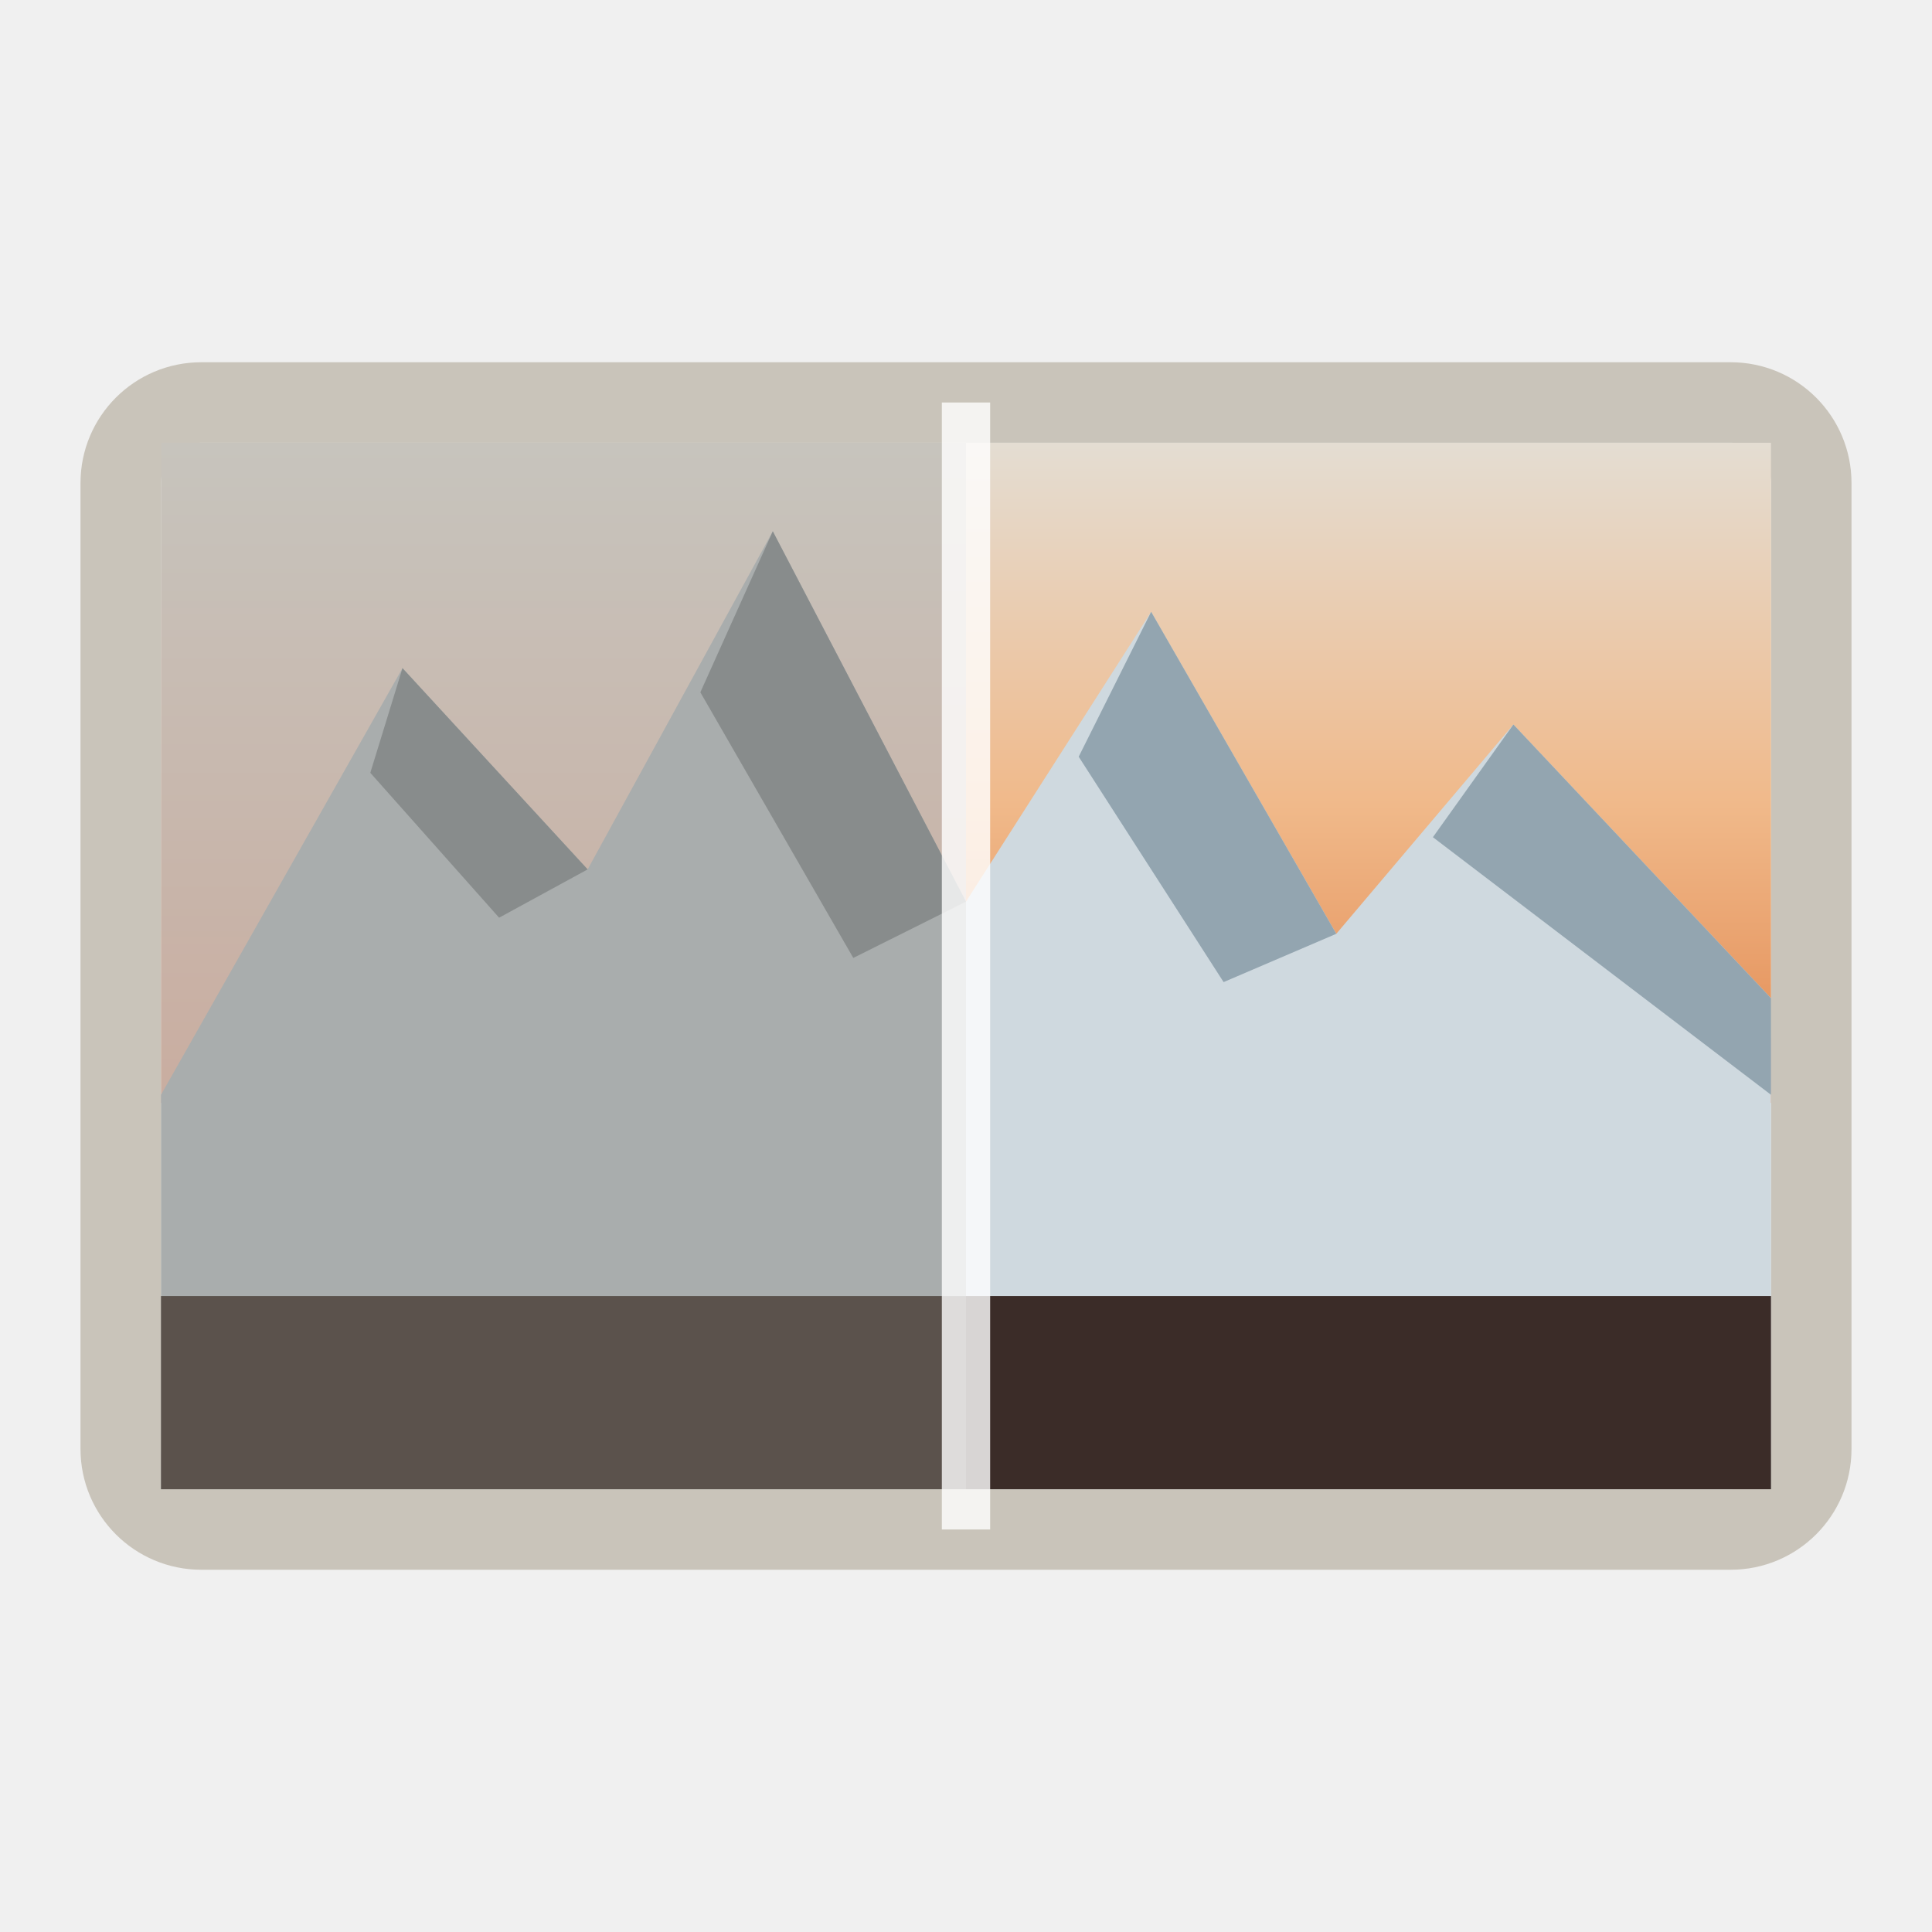
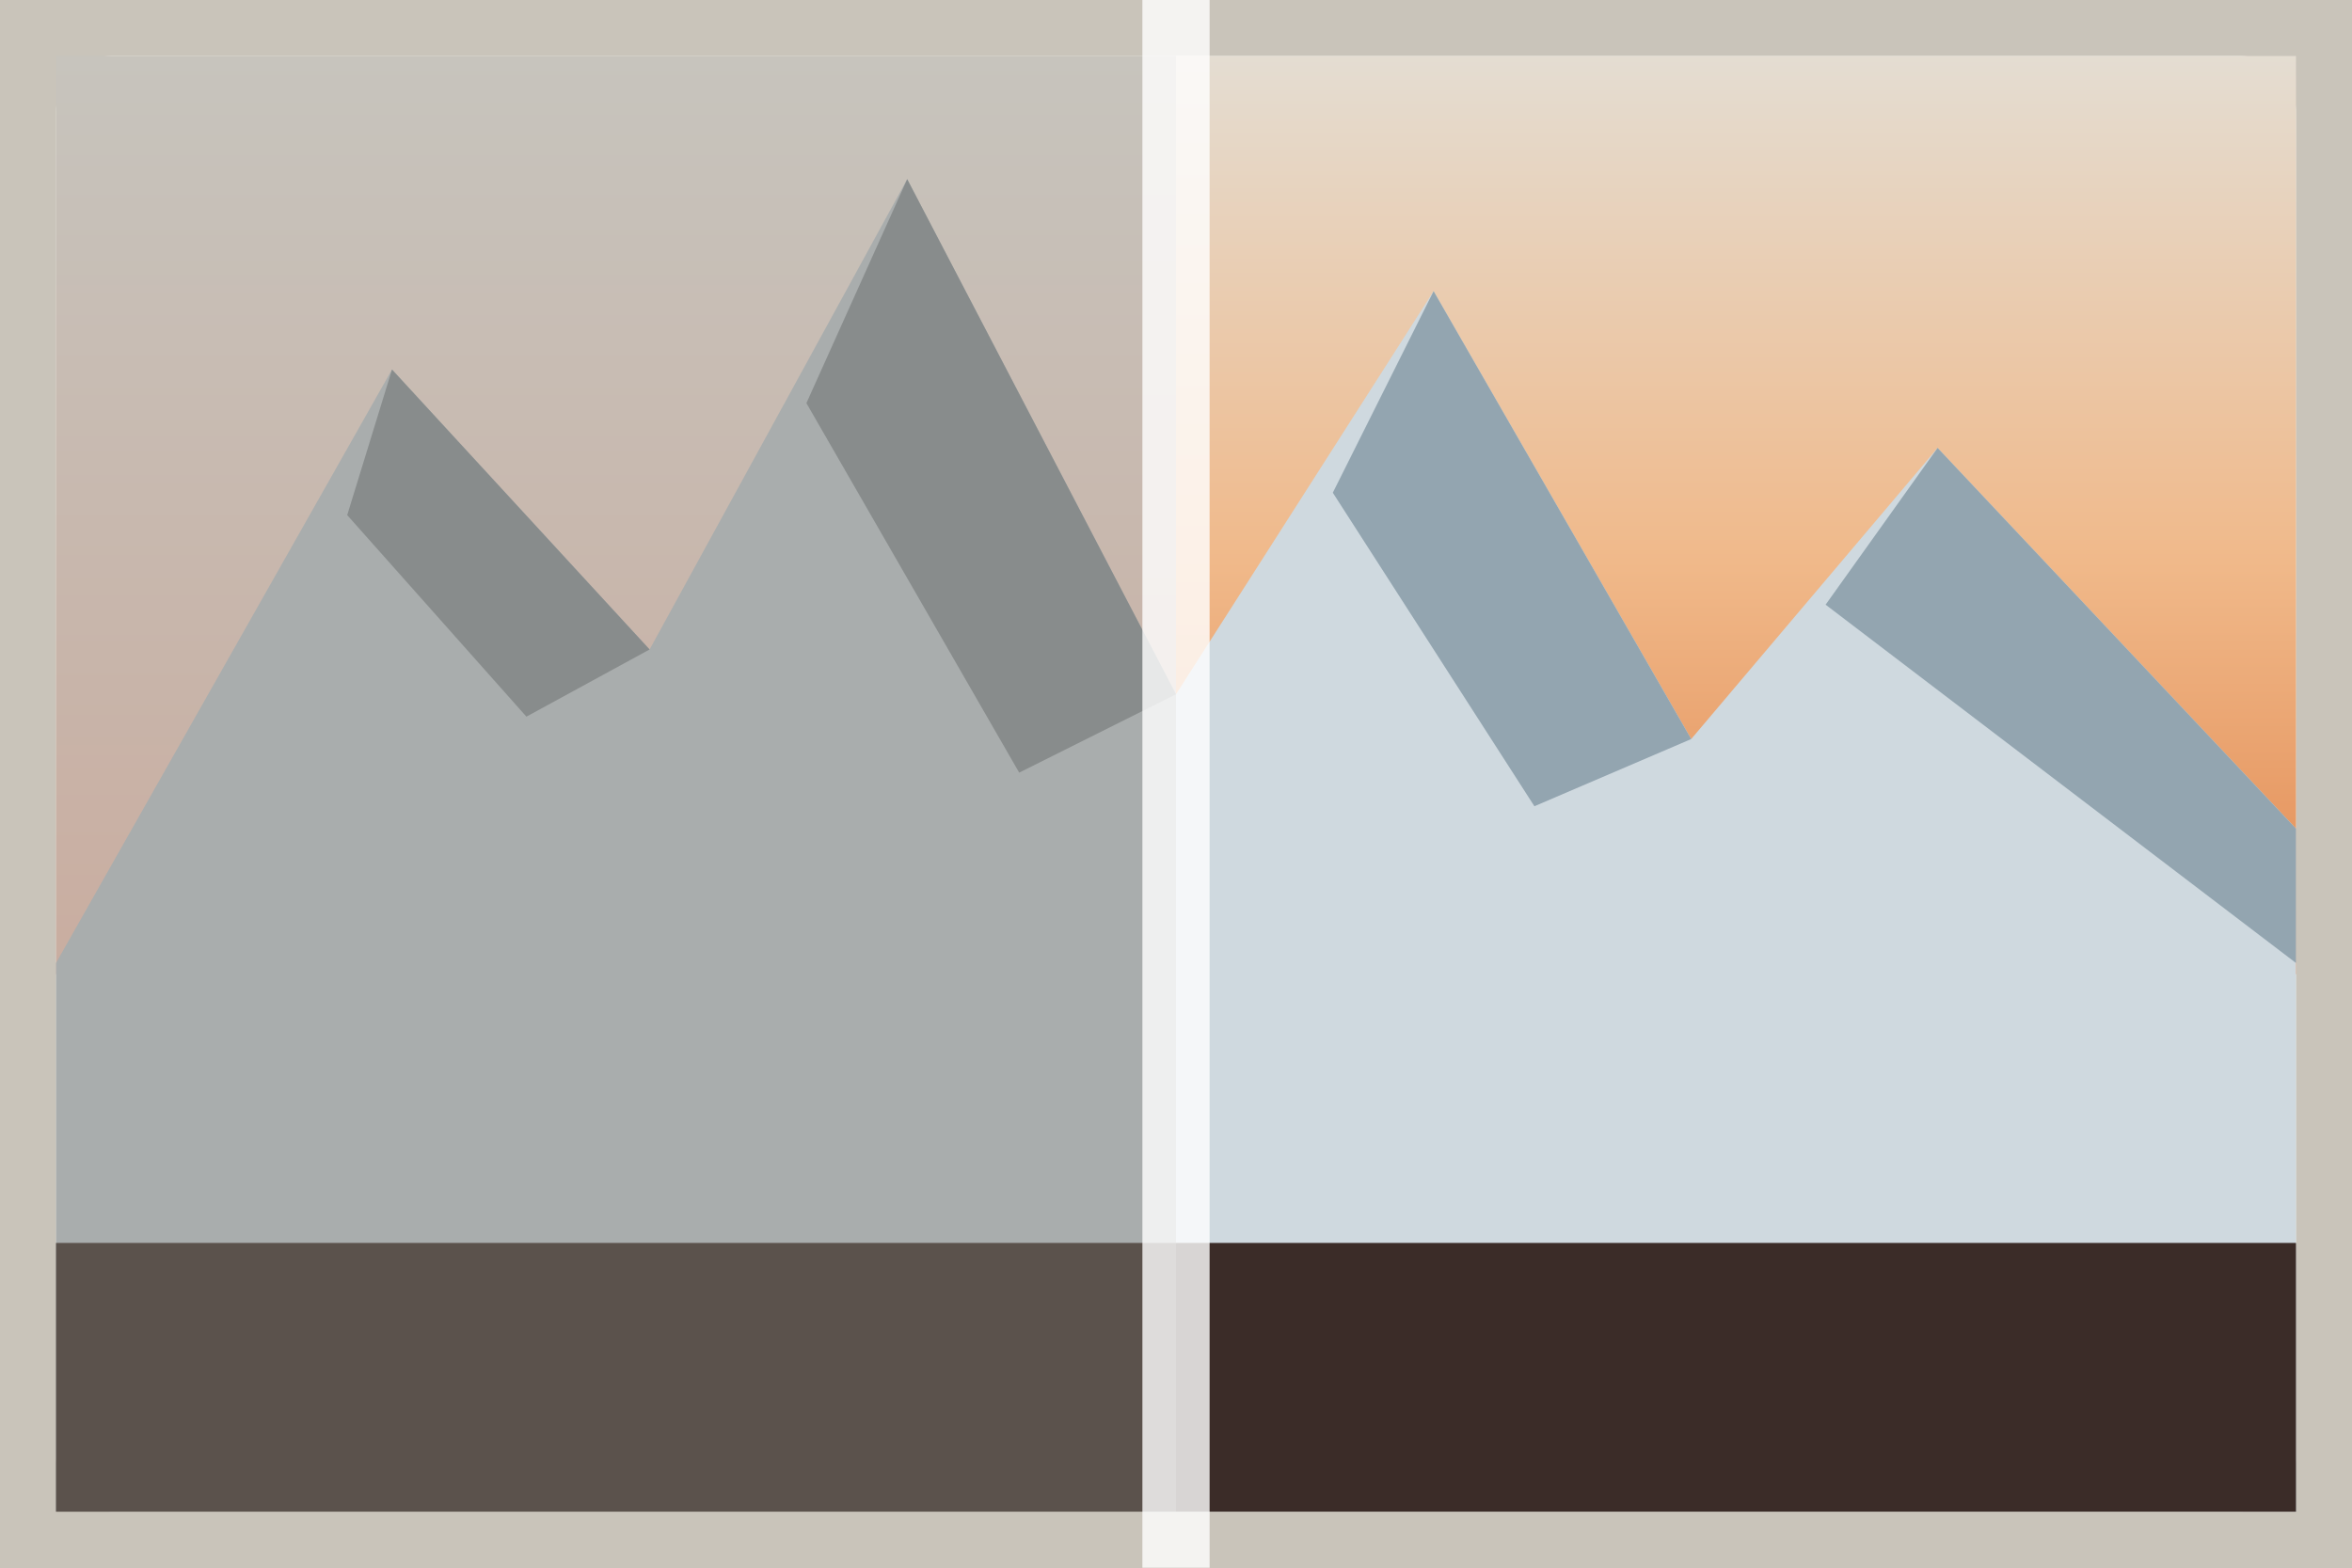
- <svg xmlns="http://www.w3.org/2000/svg" viewBox="0 0 24 24" width="24" height="24">
+ <svg xmlns="http://www.w3.org/2000/svg" viewBox="1.5 5 21 14" width="42" height="28">
  <rect x="1.5" y="5" width="21" height="14" rx="1" fill="#f2efe9" stroke="#c9c4ba" stroke-width="1" />
  <clipPath id="jc">
    <rect x="2" y="5" width="10" height="14" />
  </clipPath>
  <g clip-path="url(#jc)">
    <defs>
      <linearGradient id="jcsky" x1="0" y1="0" x2="0" y2="1">
        <stop offset="0" stop-color="#c7c4bd" />
        <stop offset="1" stop-color="#c9ada0" />
      </linearGradient>
    </defs>
    <rect x="2" y="5.5" width="20" height="8.2" fill="url(#jcsky)" />
    <path d="M2 13.6 5 8.3 7.3 10.8 9.6 6.6 12 11.2 14.3 7.6 16.6 11.6 18.8 9 22 12.4 22 18.5 2 18.5Z" fill="#a9adad" />
    <path d="M5 8.3 7.3 10.8 6.2 11.4 4.6 9.6Z" fill="#888c8c" />
    <path d="M9.6 6.6 12 11.2 10.6 11.9 8.7 8.6Z" fill="#888c8c" />
    <path d="M14.3 7.6 16.6 11.6 15.2 12.2 13.4 9.4Z" fill="#888c8c" />
    <path d="M18.8 9 22 12.4 22 13.6 17.8 10.4Z" fill="#888c8c" />
    <rect x="2" y="16.1" width="20" height="2.4" fill="#5b524c" />
  </g>
  <clipPath id="jc2">
    <rect x="12" y="5" width="10" height="14" />
  </clipPath>
  <g clip-path="url(#jc2)">
    <defs>
      <linearGradient id="jc2sky" x1="0" y1="0" x2="0" y2="1">
        <stop offset="0" stop-color="#e4ddd2" />
        <stop offset="0.55" stop-color="#f0b98a" />
        <stop offset="1" stop-color="#e2884f" />
      </linearGradient>
    </defs>
    <rect x="2" y="5.5" width="20" height="8.2" fill="url(#jc2sky)" />
    <path d="M2 13.6 5 8.3 7.3 10.8 9.6 6.6 12 11.2 14.3 7.6 16.6 11.6 18.8 9 22 12.4 22 18.5 2 18.5Z" fill="#cfd9df" />
    <path d="M5 8.3 7.3 10.8 6.2 11.4 4.6 9.6Z" fill="#93a5b0" />
    <path d="M9.6 6.6 12 11.2 10.6 11.9 8.7 8.6Z" fill="#93a5b0" />
    <path d="M14.3 7.6 16.6 11.6 15.2 12.2 13.4 9.4Z" fill="#93a5b0" />
    <path d="M18.8 9 22 12.4 22 13.6 17.8 10.4Z" fill="#93a5b0" />
    <rect x="2" y="16.1" width="20" height="2.4" fill="#3b2c28" />
  </g>
  <path d="M12 5v14" stroke="#ffffff" stroke-width="0.6" stroke-opacity="0.8" />
</svg>
